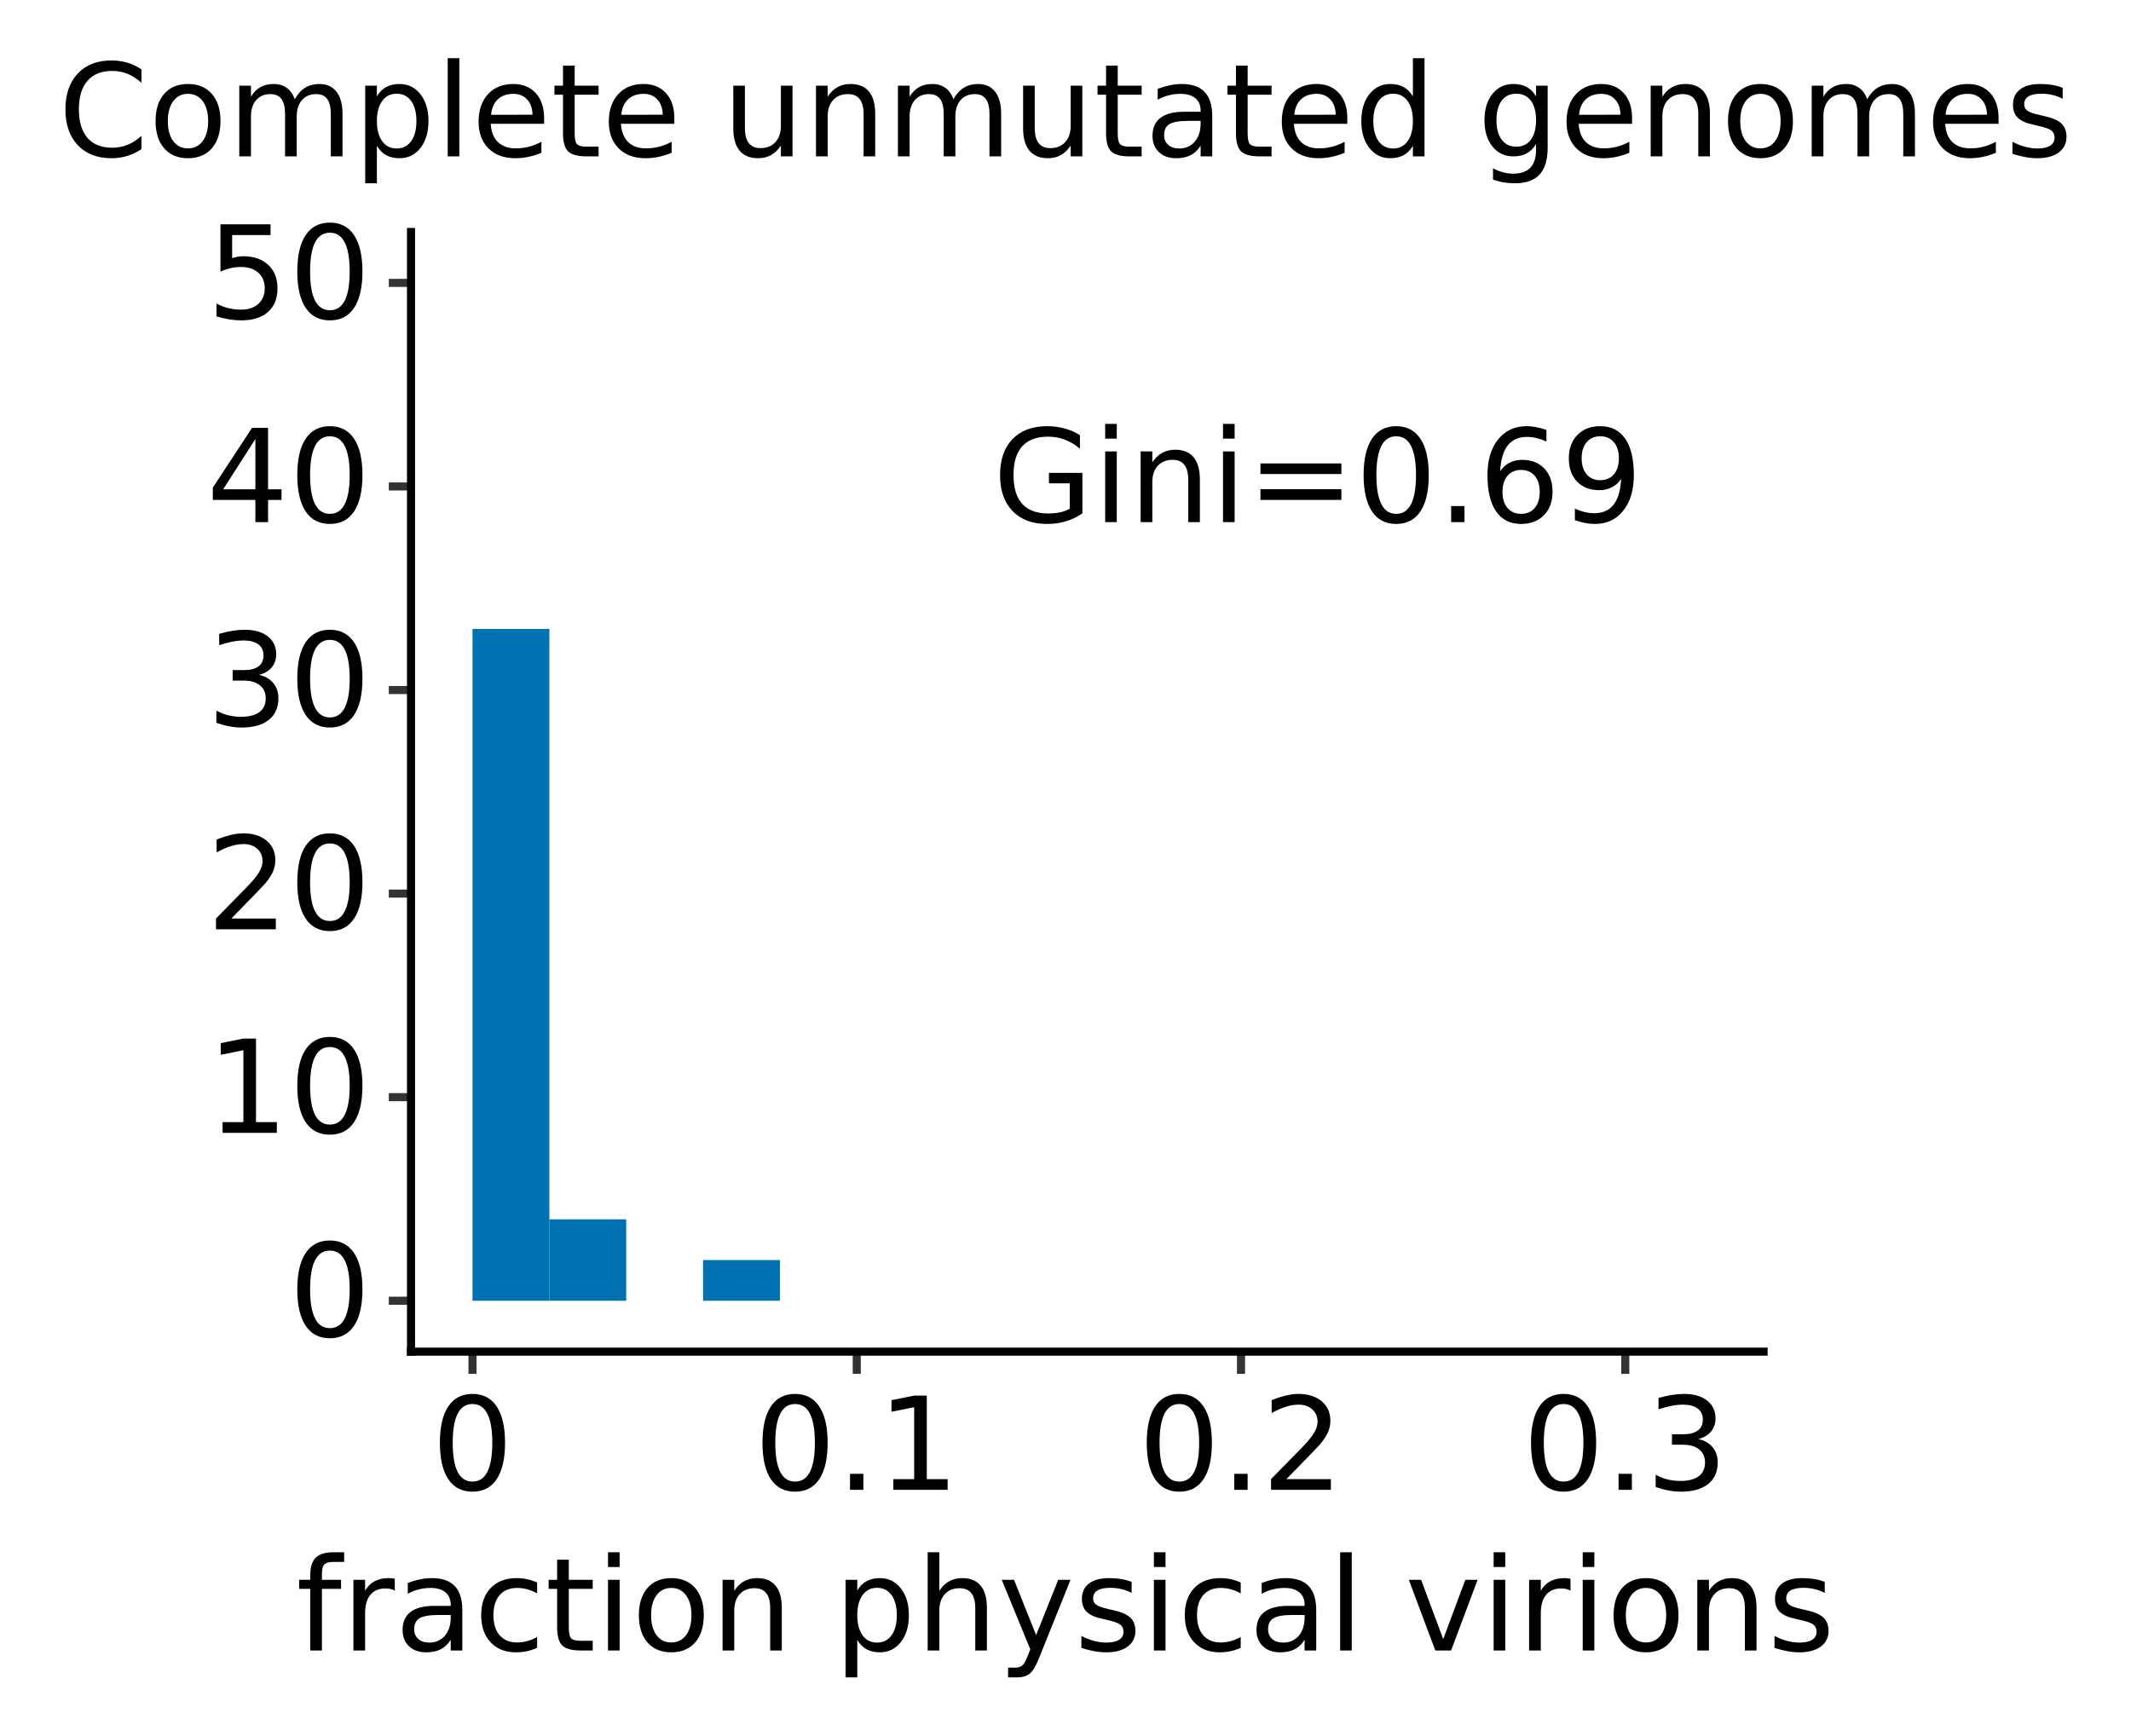
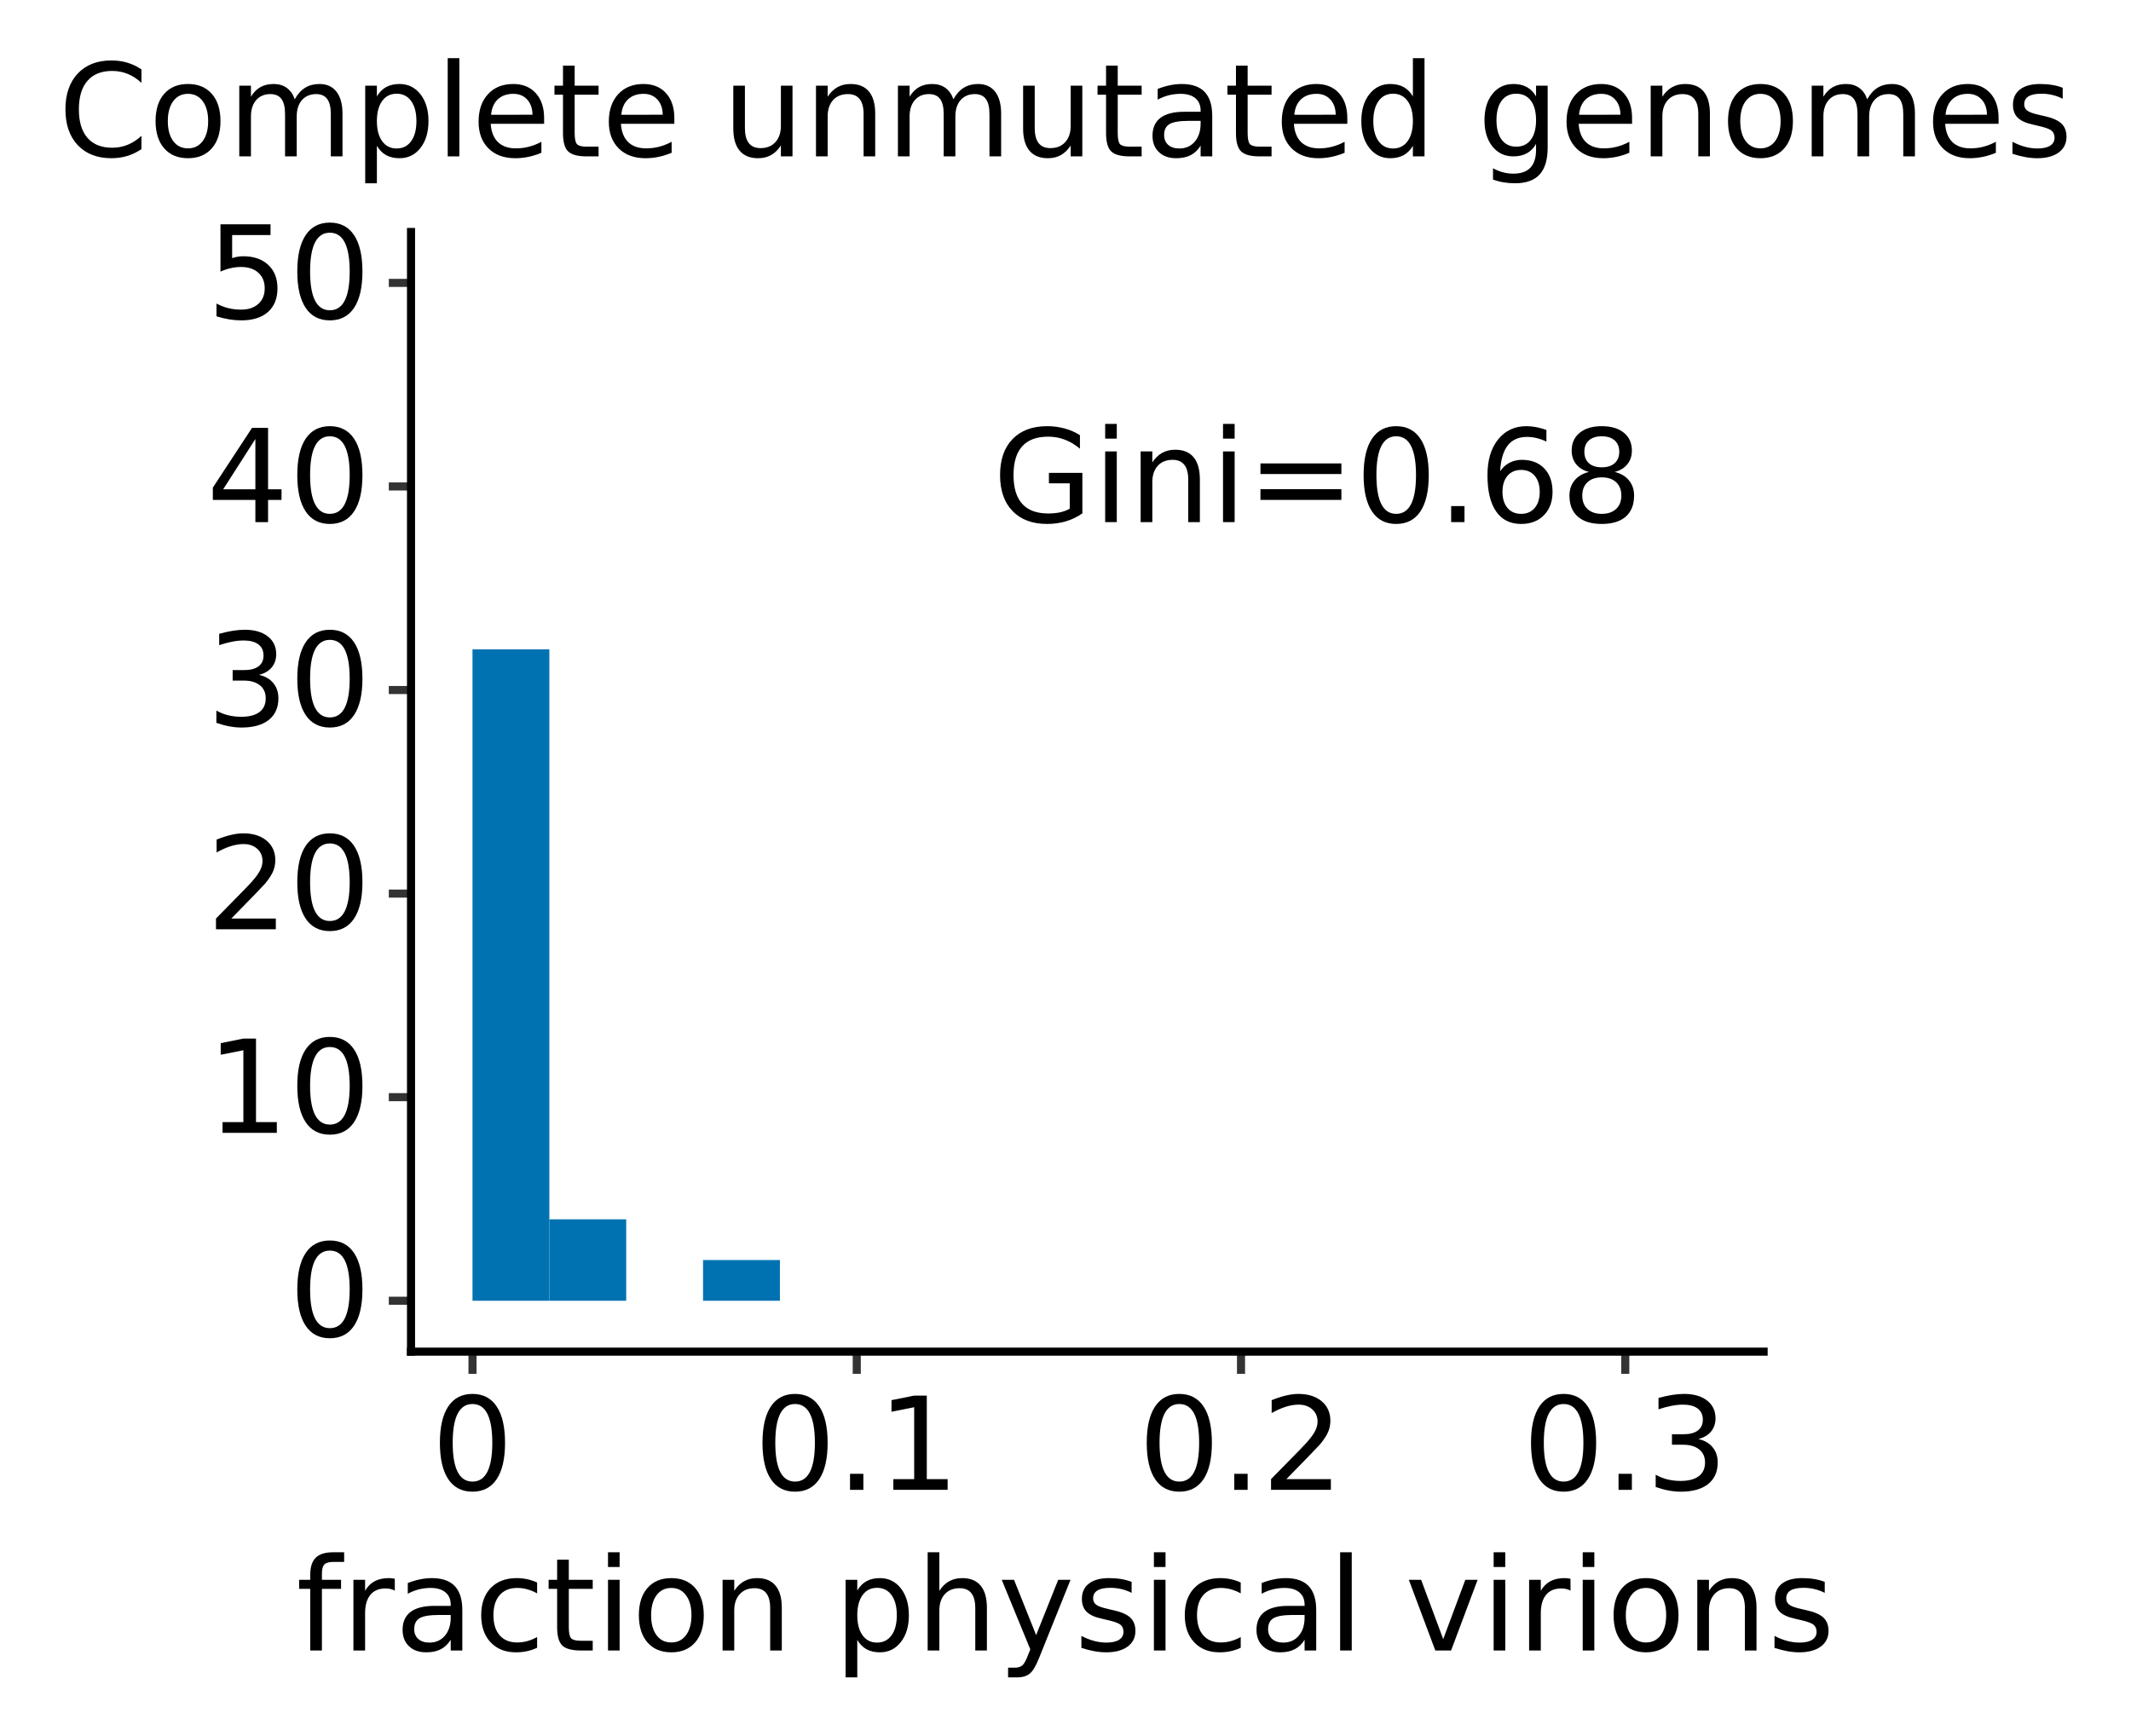
<svg xmlns="http://www.w3.org/2000/svg" xmlns:xlink="http://www.w3.org/1999/xlink" width="263.738pt" height="214.836pt" viewBox="0 0 263.738 214.836" version="1.1">
  <defs>
    <style type="text/css">*{stroke-linejoin: round; stroke-linecap: butt}</style>
  </defs>
  <g id="figure_1">
    <g id="patch_1">
      <path d="M 0 214.836  L 263.738 214.836  L 263.738 0  L 0 0  z " style="fill: #ffffff; stroke: #ffffff; stroke-linejoin: miter" />
    </g>
    <g id="axes_1">
      <g id="patch_2">
        <path d="M 50.869 167.316  L 218.269 167.316  L 218.269 28.716  L 50.869 28.716  z " style="fill: #ffffff" />
      </g>
      <g id="matplotlib.axis_1">
        <g id="xtick_1">
          <g id="line2d_1">
            <path d="M 58.478 167.316  " style="fill: none; stroke: #000000; stroke-width: 1.5" />
            <defs>
-               <path id="m110129628b" d="M 0 0  L 0 2.75  " style="stroke: #333333" />
+               <path id="m76b5ff163c" d="M 0 0  L 0 2.75  " style="stroke: #333333" />
            </defs>
            <g>
-               <use xlink:href="#m110129628b" x="58.478" y="167.316" style="stroke: #333333" />
+               <use xlink:href="#m76b5ff163c" x="58.478" y="167.316" style="stroke: #333333" />
            </g>
          </g>
          <g id="text_1">
            <g transform="translate(53.38784 184.4231)scale(0.16 -0.16)">
              <defs>
                <path id="DejaVuSans-30" d="M 2034 4250  Q 1547 4250 1301 3770  Q 1056 3291 1056 2328  Q 1056 1369 1301 889  Q 1547 409 2034 409  Q 2525 409 2770 889  Q 3016 1369 3016 2328  Q 3016 3291 2770 3770  Q 2525 4250 2034 4250  z M 2034 4750  Q 2819 4750 3233 4129  Q 3647 3509 3647 2328  Q 3647 1150 3233 529  Q 2819 -91 2034 -91  Q 1250 -91 836 529  Q 422 1150 422 2328  Q 422 3509 836 4129  Q 1250 4750 2034 4750  z " transform="scale(0.015625)" />
              </defs>
              <use xlink:href="#DejaVuSans-30" />
            </g>
          </g>
        </g>
        <g id="xtick_2">
          <g id="line2d_2">
            <path d="M 106.035 167.316  " style="fill: none; stroke: #000000; stroke-width: 1.5" />
            <g>
-               <use xlink:href="#m110129628b" x="106.035" y="167.316" style="stroke: #333333" />
+               <use xlink:href="#m76b5ff163c" x="106.035" y="167.316" style="stroke: #333333" />
            </g>
          </g>
          <g id="text_2">
            <g transform="translate(93.31216 184.4231)scale(0.16 -0.16)">
              <defs>
                <path id="DejaVuSans-2e" d="M 684 794  L 1344 794  L 1344 0  L 684 0  L 684 794  z " transform="scale(0.015625)" />
                <path id="DejaVuSans-31" d="M 794 531  L 1825 531  L 1825 4091  L 703 3866  L 703 4441  L 1819 4666  L 2450 4666  L 2450 531  L 3481 531  L 3481 0  L 794 0  L 794 531  z " transform="scale(0.015625)" />
              </defs>
              <use xlink:href="#DejaVuSans-30" />
              <use xlink:href="#DejaVuSans-2e" x="63.623" />
              <use xlink:href="#DejaVuSans-31" x="95.41" />
            </g>
          </g>
        </g>
        <g id="xtick_3">
          <g id="line2d_3">
            <path d="M 153.591 167.316  " style="fill: none; stroke: #000000; stroke-width: 1.5" />
            <g>
-               <use xlink:href="#m110129628b" x="153.591" y="167.316" style="stroke: #333333" />
+               <use xlink:href="#m76b5ff163c" x="153.591" y="167.316" style="stroke: #333333" />
            </g>
          </g>
          <g id="text_3">
            <g transform="translate(140.869 184.4231)scale(0.16 -0.16)">
              <defs>
                <path id="DejaVuSans-32" d="M 1228 531  L 3431 531  L 3431 0  L 469 0  L 469 531  Q 828 903 1448 1529  Q 2069 2156 2228 2338  Q 2531 2678 2651 2914  Q 2772 3150 2772 3378  Q 2772 3750 2511 3984  Q 2250 4219 1831 4219  Q 1534 4219 1204 4116  Q 875 4013 500 3803  L 500 4441  Q 881 4594 1212 4672  Q 1544 4750 1819 4750  Q 2544 4750 2975 4387  Q 3406 4025 3406 3419  Q 3406 3131 3298 2873  Q 3191 2616 2906 2266  Q 2828 2175 2409 1742  Q 1991 1309 1228 531  z " transform="scale(0.015625)" />
              </defs>
              <use xlink:href="#DejaVuSans-30" />
              <use xlink:href="#DejaVuSans-2e" x="63.623" />
              <use xlink:href="#DejaVuSans-32" x="95.41" />
            </g>
          </g>
        </g>
        <g id="xtick_4">
          <g id="line2d_4">
            <path d="M 201.148 167.316  " style="fill: none; stroke: #000000; stroke-width: 1.5" />
            <g>
-               <use xlink:href="#m110129628b" x="201.148" y="167.316" style="stroke: #333333" />
+               <use xlink:href="#m76b5ff163c" x="201.148" y="167.316" style="stroke: #333333" />
            </g>
          </g>
          <g id="text_4">
            <g transform="translate(188.4258 184.4231)scale(0.16 -0.16)">
              <defs>
                <path id="DejaVuSans-33" d="M 2597 2516  Q 3050 2419 3304 2112  Q 3559 1806 3559 1356  Q 3559 666 3084 287  Q 2609 -91 1734 -91  Q 1441 -91 1130 -33  Q 819 25 488 141  L 488 750  Q 750 597 1062 519  Q 1375 441 1716 441  Q 2309 441 2620 675  Q 2931 909 2931 1356  Q 2931 1769 2642 2001  Q 2353 2234 1838 2234  L 1294 2234  L 1294 2753  L 1863 2753  Q 2328 2753 2575 2939  Q 2822 3125 2822 3475  Q 2822 3834 2567 4026  Q 2313 4219 1838 4219  Q 1578 4219 1281 4162  Q 984 4106 628 3988  L 628 4550  Q 988 4650 1302 4700  Q 1616 4750 1894 4750  Q 2613 4750 3031 4423  Q 3450 4097 3450 3541  Q 3450 3153 3228 2886  Q 3006 2619 2597 2516  z " transform="scale(0.015625)" />
              </defs>
              <use xlink:href="#DejaVuSans-30" />
              <use xlink:href="#DejaVuSans-2e" x="63.623" />
              <use xlink:href="#DejaVuSans-33" x="95.41" />
            </g>
          </g>
        </g>
        <g id="xtick_5" />
        <g id="xtick_6" />
        <g id="xtick_7" />
        <g id="text_5">
          <g transform="translate(36.655 204.3081)scale(0.16 -0.16)">
            <defs>
              <path id="DejaVuSans-66" d="M 2375 4863  L 2375 4384  L 1825 4384  Q 1516 4384 1395 4259  Q 1275 4134 1275 3809  L 1275 3500  L 2222 3500  L 2222 3053  L 1275 3053  L 1275 0  L 697 0  L 697 3053  L 147 3053  L 147 3500  L 697 3500  L 697 3744  Q 697 4328 969 4595  Q 1241 4863 1831 4863  L 2375 4863  z " transform="scale(0.015625)" />
              <path id="DejaVuSans-72" d="M 2631 2963  Q 2534 3019 2420 3045  Q 2306 3072 2169 3072  Q 1681 3072 1420 2755  Q 1159 2438 1159 1844  L 1159 0  L 581 0  L 581 3500  L 1159 3500  L 1159 2956  Q 1341 3275 1631 3429  Q 1922 3584 2338 3584  Q 2397 3584 2469 3576  Q 2541 3569 2628 3553  L 2631 2963  z " transform="scale(0.015625)" />
              <path id="DejaVuSans-61" d="M 2194 1759  Q 1497 1759 1228 1600  Q 959 1441 959 1056  Q 959 750 1161 570  Q 1363 391 1709 391  Q 2188 391 2477 730  Q 2766 1069 2766 1631  L 2766 1759  L 2194 1759  z M 3341 1997  L 3341 0  L 2766 0  L 2766 531  Q 2569 213 2275 61  Q 1981 -91 1556 -91  Q 1019 -91 701 211  Q 384 513 384 1019  Q 384 1609 779 1909  Q 1175 2209 1959 2209  L 2766 2209  L 2766 2266  Q 2766 2663 2505 2880  Q 2244 3097 1772 3097  Q 1472 3097 1187 3025  Q 903 2953 641 2809  L 641 3341  Q 956 3463 1253 3523  Q 1550 3584 1831 3584  Q 2591 3584 2966 3190  Q 3341 2797 3341 1997  z " transform="scale(0.015625)" />
              <path id="DejaVuSans-63" d="M 3122 3366  L 3122 2828  Q 2878 2963 2633 3030  Q 2388 3097 2138 3097  Q 1578 3097 1268 2742  Q 959 2388 959 1747  Q 959 1106 1268 751  Q 1578 397 2138 397  Q 2388 397 2633 464  Q 2878 531 3122 666  L 3122 134  Q 2881 22 2623 -34  Q 2366 -91 2075 -91  Q 1284 -91 818 406  Q 353 903 353 1747  Q 353 2603 823 3093  Q 1294 3584 2113 3584  Q 2378 3584 2631 3529  Q 2884 3475 3122 3366  z " transform="scale(0.015625)" />
              <path id="DejaVuSans-74" d="M 1172 4494  L 1172 3500  L 2356 3500  L 2356 3053  L 1172 3053  L 1172 1153  Q 1172 725 1289 603  Q 1406 481 1766 481  L 2356 481  L 2356 0  L 1766 0  Q 1100 0 847 248  Q 594 497 594 1153  L 594 3053  L 172 3053  L 172 3500  L 594 3500  L 594 4494  L 1172 4494  z " transform="scale(0.015625)" />
              <path id="DejaVuSans-69" d="M 603 3500  L 1178 3500  L 1178 0  L 603 0  L 603 3500  z M 603 4863  L 1178 4863  L 1178 4134  L 603 4134  L 603 4863  z " transform="scale(0.015625)" />
              <path id="DejaVuSans-6f" d="M 1959 3097  Q 1497 3097 1228 2736  Q 959 2375 959 1747  Q 959 1119 1226 758  Q 1494 397 1959 397  Q 2419 397 2687 759  Q 2956 1122 2956 1747  Q 2956 2369 2687 2733  Q 2419 3097 1959 3097  z M 1959 3584  Q 2709 3584 3137 3096  Q 3566 2609 3566 1747  Q 3566 888 3137 398  Q 2709 -91 1959 -91  Q 1206 -91 779 398  Q 353 888 353 1747  Q 353 2609 779 3096  Q 1206 3584 1959 3584  z " transform="scale(0.015625)" />
              <path id="DejaVuSans-6e" d="M 3513 2113  L 3513 0  L 2938 0  L 2938 2094  Q 2938 2591 2744 2837  Q 2550 3084 2163 3084  Q 1697 3084 1428 2787  Q 1159 2491 1159 1978  L 1159 0  L 581 0  L 581 3500  L 1159 3500  L 1159 2956  Q 1366 3272 1645 3428  Q 1925 3584 2291 3584  Q 2894 3584 3203 3211  Q 3513 2838 3513 2113  z " transform="scale(0.015625)" />
              <path id="DejaVuSans-20" transform="scale(0.015625)" />
              <path id="DejaVuSans-70" d="M 1159 525  L 1159 -1331  L 581 -1331  L 581 3500  L 1159 3500  L 1159 2969  Q 1341 3281 1617 3432  Q 1894 3584 2278 3584  Q 2916 3584 3314 3078  Q 3713 2572 3713 1747  Q 3713 922 3314 415  Q 2916 -91 2278 -91  Q 1894 -91 1617 61  Q 1341 213 1159 525  z M 3116 1747  Q 3116 2381 2855 2742  Q 2594 3103 2138 3103  Q 1681 3103 1420 2742  Q 1159 2381 1159 1747  Q 1159 1113 1420 752  Q 1681 391 2138 391  Q 2594 391 2855 752  Q 3116 1113 3116 1747  z " transform="scale(0.015625)" />
              <path id="DejaVuSans-68" d="M 3513 2113  L 3513 0  L 2938 0  L 2938 2094  Q 2938 2591 2744 2837  Q 2550 3084 2163 3084  Q 1697 3084 1428 2787  Q 1159 2491 1159 1978  L 1159 0  L 581 0  L 581 4863  L 1159 4863  L 1159 2956  Q 1366 3272 1645 3428  Q 1925 3584 2291 3584  Q 2894 3584 3203 3211  Q 3513 2838 3513 2113  z " transform="scale(0.015625)" />
              <path id="DejaVuSans-79" d="M 2059 -325  Q 1816 -950 1584 -1140  Q 1353 -1331 966 -1331  L 506 -1331  L 506 -850  L 844 -850  Q 1081 -850 1212 -737  Q 1344 -625 1503 -206  L 1606 56  L 191 3500  L 800 3500  L 1894 763  L 2988 3500  L 3597 3500  L 2059 -325  z " transform="scale(0.015625)" />
              <path id="DejaVuSans-73" d="M 2834 3397  L 2834 2853  Q 2591 2978 2328 3040  Q 2066 3103 1784 3103  Q 1356 3103 1142 2972  Q 928 2841 928 2578  Q 928 2378 1081 2264  Q 1234 2150 1697 2047  L 1894 2003  Q 2506 1872 2764 1633  Q 3022 1394 3022 966  Q 3022 478 2636 193  Q 2250 -91 1575 -91  Q 1294 -91 989 -36  Q 684 19 347 128  L 347 722  Q 666 556 975 473  Q 1284 391 1588 391  Q 1994 391 2212 530  Q 2431 669 2431 922  Q 2431 1156 2273 1281  Q 2116 1406 1581 1522  L 1381 1569  Q 847 1681 609 1914  Q 372 2147 372 2553  Q 372 3047 722 3315  Q 1072 3584 1716 3584  Q 2034 3584 2315 3537  Q 2597 3491 2834 3397  z " transform="scale(0.015625)" />
              <path id="DejaVuSans-6c" d="M 603 4863  L 1178 4863  L 1178 0  L 603 0  L 603 4863  z " transform="scale(0.015625)" />
              <path id="DejaVuSans-76" d="M 191 3500  L 800 3500  L 1894 563  L 2988 3500  L 3597 3500  L 2284 0  L 1503 0  L 191 3500  z " transform="scale(0.015625)" />
            </defs>
            <use xlink:href="#DejaVuSans-66" />
            <use xlink:href="#DejaVuSans-72" x="35.205" />
            <use xlink:href="#DejaVuSans-61" x="76.318" />
            <use xlink:href="#DejaVuSans-63" x="137.598" />
            <use xlink:href="#DejaVuSans-74" x="192.578" />
            <use xlink:href="#DejaVuSans-69" x="231.787" />
            <use xlink:href="#DejaVuSans-6f" x="259.57" />
            <use xlink:href="#DejaVuSans-6e" x="320.752" />
            <use xlink:href="#DejaVuSans-20" x="384.131" />
            <use xlink:href="#DejaVuSans-70" x="415.918" />
            <use xlink:href="#DejaVuSans-68" x="479.395" />
            <use xlink:href="#DejaVuSans-79" x="542.773" />
            <use xlink:href="#DejaVuSans-73" x="601.953" />
            <use xlink:href="#DejaVuSans-69" x="654.053" />
            <use xlink:href="#DejaVuSans-63" x="681.836" />
            <use xlink:href="#DejaVuSans-61" x="736.816" />
            <use xlink:href="#DejaVuSans-6c" x="798.096" />
            <use xlink:href="#DejaVuSans-20" x="825.879" />
            <use xlink:href="#DejaVuSans-76" x="857.666" />
            <use xlink:href="#DejaVuSans-69" x="916.846" />
            <use xlink:href="#DejaVuSans-72" x="944.629" />
            <use xlink:href="#DejaVuSans-69" x="985.742" />
            <use xlink:href="#DejaVuSans-6f" x="1013.525" />
            <use xlink:href="#DejaVuSans-6e" x="1074.707" />
            <use xlink:href="#DejaVuSans-73" x="1138.086" />
          </g>
        </g>
      </g>
      <g id="matplotlib.axis_2">
        <g id="ytick_1">
          <g id="line2d_5">
            <path d="M 50.869 161.016  " style="fill: none; stroke: #000000; stroke-width: 1.5" />
            <defs>
-               <path id="m9fc9191006" d="M 0 0  L -2.75 0  " style="stroke: #333333" />
+               <path id="me4ab90fd02" d="M 0 0  L -2.75 0  " style="stroke: #333333" />
            </defs>
            <g>
-               <use xlink:href="#m9fc9191006" x="50.869" y="161.016" style="stroke: #333333" />
+               <use xlink:href="#me4ab90fd02" x="50.869" y="161.016" style="stroke: #333333" />
            </g>
          </g>
          <g id="text_6">
            <g transform="translate(35.73875 165.4306)scale(0.16 -0.16)">
              <use xlink:href="#DejaVuSans-30" />
            </g>
          </g>
        </g>
        <g id="ytick_2">
          <g id="line2d_6">
            <path d="M 50.869 135.816  " style="fill: none; stroke: #000000; stroke-width: 1.5" />
            <g>
-               <use xlink:href="#m9fc9191006" x="50.869" y="135.816" style="stroke: #333333" />
+               <use xlink:href="#me4ab90fd02" x="50.869" y="135.816" style="stroke: #333333" />
            </g>
          </g>
          <g id="text_7">
            <g transform="translate(25.55875 140.2306)scale(0.16 -0.16)">
              <use xlink:href="#DejaVuSans-31" />
              <use xlink:href="#DejaVuSans-30" x="63.623" />
            </g>
          </g>
        </g>
        <g id="ytick_3">
          <g id="line2d_7">
            <path d="M 50.869 110.616  " style="fill: none; stroke: #000000; stroke-width: 1.5" />
            <g>
-               <use xlink:href="#m9fc9191006" x="50.869" y="110.616" style="stroke: #333333" />
+               <use xlink:href="#me4ab90fd02" x="50.869" y="110.616" style="stroke: #333333" />
            </g>
          </g>
          <g id="text_8">
            <g transform="translate(25.55875 115.0306)scale(0.16 -0.16)">
              <use xlink:href="#DejaVuSans-32" />
              <use xlink:href="#DejaVuSans-30" x="63.623" />
            </g>
          </g>
        </g>
        <g id="ytick_4">
          <g id="line2d_8">
            <path d="M 50.869 85.416  " style="fill: none; stroke: #000000; stroke-width: 1.5" />
            <g>
-               <use xlink:href="#m9fc9191006" x="50.869" y="85.416" style="stroke: #333333" />
+               <use xlink:href="#me4ab90fd02" x="50.869" y="85.416" style="stroke: #333333" />
            </g>
          </g>
          <g id="text_9">
            <g transform="translate(25.55875 89.8306)scale(0.16 -0.16)">
              <use xlink:href="#DejaVuSans-33" />
              <use xlink:href="#DejaVuSans-30" x="63.623" />
            </g>
          </g>
        </g>
        <g id="ytick_5">
          <g id="line2d_9">
            <path d="M 50.869 60.216  " style="fill: none; stroke: #000000; stroke-width: 1.5" />
            <g>
-               <use xlink:href="#m9fc9191006" x="50.869" y="60.216" style="stroke: #333333" />
+               <use xlink:href="#me4ab90fd02" x="50.869" y="60.216" style="stroke: #333333" />
            </g>
          </g>
          <g id="text_10">
            <g transform="translate(25.55875 64.6306)scale(0.16 -0.16)">
              <defs>
                <path id="DejaVuSans-34" d="M 2419 4116  L 825 1625  L 2419 1625  L 2419 4116  z M 2253 4666  L 3047 4666  L 3047 1625  L 3713 1625  L 3713 1100  L 3047 1100  L 3047 0  L 2419 0  L 2419 1100  L 313 1100  L 313 1709  L 2253 4666  z " transform="scale(0.015625)" />
              </defs>
              <use xlink:href="#DejaVuSans-34" />
              <use xlink:href="#DejaVuSans-30" x="63.623" />
            </g>
          </g>
        </g>
        <g id="ytick_6">
          <g id="line2d_10">
            <path d="M 50.869 35.016  " style="fill: none; stroke: #000000; stroke-width: 1.5" />
            <g>
-               <use xlink:href="#m9fc9191006" x="50.869" y="35.016" style="stroke: #333333" />
+               <use xlink:href="#me4ab90fd02" x="50.869" y="35.016" style="stroke: #333333" />
            </g>
          </g>
          <g id="text_11">
            <g transform="translate(25.55875 39.4306)scale(0.16 -0.16)">
              <defs>
                <path id="DejaVuSans-35" d="M 691 4666  L 3169 4666  L 3169 4134  L 1269 4134  L 1269 2991  Q 1406 3038 1543 3061  Q 1681 3084 1819 3084  Q 2600 3084 3056 2656  Q 3513 2228 3513 1497  Q 3513 744 3044 326  Q 2575 -91 1722 -91  Q 1428 -91 1123 -41  Q 819 9 494 109  L 494 744  Q 775 591 1075 516  Q 1375 441 1709 441  Q 2250 441 2565 725  Q 2881 1009 2881 1497  Q 2881 1984 2565 2268  Q 2250 2553 1709 2553  Q 1456 2553 1204 2497  Q 953 2441 691 2322  L 691 4666  z " transform="scale(0.015625)" />
              </defs>
              <use xlink:href="#DejaVuSans-35" />
              <use xlink:href="#DejaVuSans-30" x="63.623" />
            </g>
          </g>
        </g>
        <g id="ytick_7" />
        <g id="ytick_8" />
        <g id="ytick_9" />
        <g id="ytick_10" />
        <g id="ytick_11" />
      </g>
      <g id="PolyCollection_1">
-         <path d="M 58.478 161.016  L 58.478 77.856  L 67.989 77.856  L 67.989 161.016  z " clip-path="url(#p0d6f7b8391)" style="fill: #0072b2" />
-         <path d="M 67.989 161.016  L 67.989 150.936  L 77.501 150.936  L 77.501 161.016  z " clip-path="url(#p0d6f7b8391)" style="fill: #0072b2" />
-         <path d="M 77.501 161.016  L 77.501 161.016  L 87.012 161.016  L 87.012 161.016  z " clip-path="url(#p0d6f7b8391)" style="fill: #0072b2" />
-         <path d="M 87.012 161.016  L 87.012 155.976  L 96.523 155.976  L 96.523 161.016  z " clip-path="url(#p0d6f7b8391)" style="fill: #0072b2" />
-         <path d="M 96.523 161.016  L 96.523 161.016  L 106.035 161.016  L 106.035 161.016  z " clip-path="url(#p0d6f7b8391)" style="fill: #0072b2" />
-         <path d="M 106.035 161.016  L 106.035 161.016  L 115.546 161.016  L 115.546 161.016  z " clip-path="url(#p0d6f7b8391)" style="fill: #0072b2" />
-         <path d="M 115.546 161.016  L 115.546 161.016  L 125.057 161.016  L 125.057 161.016  z " clip-path="url(#p0d6f7b8391)" style="fill: #0072b2" />
-         <path d="M 125.057 161.016  L 125.057 161.016  L 134.569 161.016  L 134.569 161.016  z " clip-path="url(#p0d6f7b8391)" style="fill: #0072b2" />
-         <path d="M 134.569 161.016  L 134.569 161.016  L 144.08 161.016  L 144.08 161.016  z " clip-path="url(#p0d6f7b8391)" style="fill: #0072b2" />
-         <path d="M 144.08 161.016  L 144.08 161.016  L 153.591 161.016  L 153.591 161.016  z " clip-path="url(#p0d6f7b8391)" style="fill: #0072b2" />
-         <path d="M 153.591 161.016  L 153.591 161.016  L 163.103 161.016  L 163.103 161.016  z " clip-path="url(#p0d6f7b8391)" style="fill: #0072b2" />
-         <path d="M 163.103 161.016  L 163.103 161.016  L 172.614 161.016  L 172.614 161.016  z " clip-path="url(#p0d6f7b8391)" style="fill: #0072b2" />
-         <path d="M 172.614 161.016  L 172.614 161.016  L 182.126 161.016  L 182.126 161.016  z " clip-path="url(#p0d6f7b8391)" style="fill: #0072b2" />
-         <path d="M 182.126 161.016  L 182.126 161.016  L 191.637 161.016  L 191.637 161.016  z " clip-path="url(#p0d6f7b8391)" style="fill: #0072b2" />
-         <path d="M 191.637 161.016  L 191.637 161.016  L 201.148 161.016  L 201.148 161.016  z " clip-path="url(#p0d6f7b8391)" style="fill: #0072b2" />
-         <path d="M 201.148 161.016  L 201.148 161.016  L 210.66 161.016  L 210.66 161.016  z " clip-path="url(#p0d6f7b8391)" style="fill: #0072b2" />
+         <path d="M 58.478 161.016  L 58.478 80.376  L 67.989 80.376  L 67.989 161.016  z " clip-path="url(#p1707d600b3)" style="fill: #0072b2" />
+         <path d="M 67.989 161.016  L 67.989 150.936  L 77.501 150.936  L 77.501 161.016  z " clip-path="url(#p1707d600b3)" style="fill: #0072b2" />
+         <path d="M 77.501 161.016  L 77.501 161.016  L 87.012 161.016  L 87.012 161.016  z " clip-path="url(#p1707d600b3)" style="fill: #0072b2" />
+         <path d="M 87.012 161.016  L 87.012 155.976  L 96.523 155.976  L 96.523 161.016  z " clip-path="url(#p1707d600b3)" style="fill: #0072b2" />
+         <path d="M 96.523 161.016  L 96.523 161.016  L 106.035 161.016  L 106.035 161.016  z " clip-path="url(#p1707d600b3)" style="fill: #0072b2" />
+         <path d="M 106.035 161.016  L 106.035 161.016  L 115.546 161.016  L 115.546 161.016  z " clip-path="url(#p1707d600b3)" style="fill: #0072b2" />
+         <path d="M 115.546 161.016  L 115.546 161.016  L 125.057 161.016  L 125.057 161.016  z " clip-path="url(#p1707d600b3)" style="fill: #0072b2" />
+         <path d="M 125.057 161.016  L 125.057 161.016  L 134.569 161.016  L 134.569 161.016  z " clip-path="url(#p1707d600b3)" style="fill: #0072b2" />
+         <path d="M 134.569 161.016  L 134.569 161.016  L 144.08 161.016  L 144.08 161.016  z " clip-path="url(#p1707d600b3)" style="fill: #0072b2" />
+         <path d="M 144.08 161.016  L 144.08 161.016  L 153.591 161.016  L 153.591 161.016  z " clip-path="url(#p1707d600b3)" style="fill: #0072b2" />
+         <path d="M 153.591 161.016  L 153.591 161.016  L 163.103 161.016  L 163.103 161.016  z " clip-path="url(#p1707d600b3)" style="fill: #0072b2" />
+         <path d="M 163.103 161.016  L 163.103 161.016  L 172.614 161.016  L 172.614 161.016  z " clip-path="url(#p1707d600b3)" style="fill: #0072b2" />
+         <path d="M 172.614 161.016  L 172.614 161.016  L 182.126 161.016  L 182.126 161.016  z " clip-path="url(#p1707d600b3)" style="fill: #0072b2" />
+         <path d="M 182.126 161.016  L 182.126 161.016  L 191.637 161.016  L 191.637 161.016  z " clip-path="url(#p1707d600b3)" style="fill: #0072b2" />
+         <path d="M 191.637 161.016  L 191.637 161.016  L 201.148 161.016  L 201.148 161.016  z " clip-path="url(#p1707d600b3)" style="fill: #0072b2" />
+         <path d="M 201.148 161.016  L 201.148 161.016  L 210.66 161.016  L 210.66 161.016  z " clip-path="url(#p1707d600b3)" style="fill: #0072b2" />
      </g>
      <g id="text_12">
-         <g clip-path="url(#p0d6f7b8391)">
+         <g clip-path="url(#p1707d600b3)">
          <g transform="translate(122.8728 64.6306)scale(0.16 -0.16)">
            <defs>
              <path id="DejaVuSans-47" d="M 3809 666  L 3809 1919  L 2778 1919  L 2778 2438  L 4434 2438  L 4434 434  Q 4069 175 3628 42  Q 3188 -91 2688 -91  Q 1594 -91 976 548  Q 359 1188 359 2328  Q 359 3472 976 4111  Q 1594 4750 2688 4750  Q 3144 4750 3555 4637  Q 3966 4525 4313 4306  L 4313 3634  Q 3963 3931 3569 4081  Q 3175 4231 2741 4231  Q 1884 4231 1454 3753  Q 1025 3275 1025 2328  Q 1025 1384 1454 906  Q 1884 428 2741 428  Q 3075 428 3337 486  Q 3600 544 3809 666  z " transform="scale(0.015625)" />
              <path id="DejaVuSans-3d" d="M 678 2906  L 4684 2906  L 4684 2381  L 678 2381  L 678 2906  z M 678 1631  L 4684 1631  L 4684 1100  L 678 1100  L 678 1631  z " transform="scale(0.015625)" />
              <path id="DejaVuSans-36" d="M 2113 2584  Q 1688 2584 1439 2293  Q 1191 2003 1191 1497  Q 1191 994 1439 701  Q 1688 409 2113 409  Q 2538 409 2786 701  Q 3034 994 3034 1497  Q 3034 2003 2786 2293  Q 2538 2584 2113 2584  z M 3366 4563  L 3366 3988  Q 3128 4100 2886 4159  Q 2644 4219 2406 4219  Q 1781 4219 1451 3797  Q 1122 3375 1075 2522  Q 1259 2794 1537 2939  Q 1816 3084 2150 3084  Q 2853 3084 3261 2657  Q 3669 2231 3669 1497  Q 3669 778 3244 343  Q 2819 -91 2113 -91  Q 1303 -91 875 529  Q 447 1150 447 2328  Q 447 3434 972 4092  Q 1497 4750 2381 4750  Q 2619 4750 2861 4703  Q 3103 4656 3366 4563  z " transform="scale(0.015625)" />
-               <path id="DejaVuSans-39" d="M 703 97  L 703 672  Q 941 559 1184 500  Q 1428 441 1663 441  Q 2288 441 2617 861  Q 2947 1281 2994 2138  Q 2813 1869 2534 1725  Q 2256 1581 1919 1581  Q 1219 1581 811 2004  Q 403 2428 403 3163  Q 403 3881 828 4315  Q 1253 4750 1959 4750  Q 2769 4750 3195 4129  Q 3622 3509 3622 2328  Q 3622 1225 3098 567  Q 2575 -91 1691 -91  Q 1453 -91 1209 -44  Q 966 3 703 97  z M 1959 2075  Q 2384 2075 2632 2365  Q 2881 2656 2881 3163  Q 2881 3666 2632 3958  Q 2384 4250 1959 4250  Q 1534 4250 1286 3958  Q 1038 3666 1038 3163  Q 1038 2656 1286 2365  Q 1534 2075 1959 2075  z " transform="scale(0.015625)" />
+               <path id="DejaVuSans-38" d="M 2034 2216  Q 1584 2216 1326 1975  Q 1069 1734 1069 1313  Q 1069 891 1326 650  Q 1584 409 2034 409  Q 2484 409 2743 651  Q 3003 894 3003 1313  Q 3003 1734 2745 1975  Q 2488 2216 2034 2216  z M 1403 2484  Q 997 2584 770 2862  Q 544 3141 544 3541  Q 544 4100 942 4425  Q 1341 4750 2034 4750  Q 2731 4750 3128 4425  Q 3525 4100 3525 3541  Q 3525 3141 3298 2862  Q 3072 2584 2669 2484  Q 3125 2378 3379 2068  Q 3634 1759 3634 1313  Q 3634 634 3220 271  Q 2806 -91 2034 -91  Q 1263 -91 848 271  Q 434 634 434 1313  Q 434 1759 690 2068  Q 947 2378 1403 2484  z M 1172 3481  Q 1172 3119 1398 2916  Q 1625 2713 2034 2713  Q 2441 2713 2670 2916  Q 2900 3119 2900 3481  Q 2900 3844 2670 4047  Q 2441 4250 2034 4250  Q 1625 4250 1398 4047  Q 1172 3844 1172 3481  z " transform="scale(0.015625)" />
            </defs>
            <use xlink:href="#DejaVuSans-47" />
            <use xlink:href="#DejaVuSans-69" x="77.49" />
            <use xlink:href="#DejaVuSans-6e" x="105.273" />
            <use xlink:href="#DejaVuSans-69" x="168.652" />
            <use xlink:href="#DejaVuSans-3d" x="196.436" />
            <use xlink:href="#DejaVuSans-30" x="280.225" />
            <use xlink:href="#DejaVuSans-2e" x="343.848" />
            <use xlink:href="#DejaVuSans-36" x="375.635" />
-             <use xlink:href="#DejaVuSans-39" x="439.258" />
+             <use xlink:href="#DejaVuSans-38" x="439.258" />
          </g>
        </g>
      </g>
      <g id="patch_3">
        <path d="M 50.869 167.316  L 50.869 28.716  " style="fill: none; stroke: #000000; stroke-linejoin: miter; stroke-linecap: square" />
      </g>
      <g id="patch_4">
        <path d="M 50.869 167.316  L 218.269 167.316  " style="fill: none; stroke: #000000; stroke-linejoin: miter; stroke-linecap: square" />
      </g>
    </g>
    <g id="text_13">
      <g transform="translate(7.2 19.3575)scale(0.16 -0.16)">
        <defs>
          <path id="DejaVuSans-43" d="M 4122 4306  L 4122 3641  Q 3803 3938 3442 4084  Q 3081 4231 2675 4231  Q 1875 4231 1450 3742  Q 1025 3253 1025 2328  Q 1025 1406 1450 917  Q 1875 428 2675 428  Q 3081 428 3442 575  Q 3803 722 4122 1019  L 4122 359  Q 3791 134 3420 21  Q 3050 -91 2638 -91  Q 1578 -91 968 557  Q 359 1206 359 2328  Q 359 3453 968 4101  Q 1578 4750 2638 4750  Q 3056 4750 3426 4639  Q 3797 4528 4122 4306  z " transform="scale(0.015625)" />
          <path id="DejaVuSans-6d" d="M 3328 2828  Q 3544 3216 3844 3400  Q 4144 3584 4550 3584  Q 5097 3584 5394 3201  Q 5691 2819 5691 2113  L 5691 0  L 5113 0  L 5113 2094  Q 5113 2597 4934 2840  Q 4756 3084 4391 3084  Q 3944 3084 3684 2787  Q 3425 2491 3425 1978  L 3425 0  L 2847 0  L 2847 2094  Q 2847 2600 2669 2842  Q 2491 3084 2119 3084  Q 1678 3084 1418 2786  Q 1159 2488 1159 1978  L 1159 0  L 581 0  L 581 3500  L 1159 3500  L 1159 2956  Q 1356 3278 1631 3431  Q 1906 3584 2284 3584  Q 2666 3584 2933 3390  Q 3200 3197 3328 2828  z " transform="scale(0.015625)" />
          <path id="DejaVuSans-65" d="M 3597 1894  L 3597 1613  L 953 1613  Q 991 1019 1311 708  Q 1631 397 2203 397  Q 2534 397 2845 478  Q 3156 559 3463 722  L 3463 178  Q 3153 47 2828 -22  Q 2503 -91 2169 -91  Q 1331 -91 842 396  Q 353 884 353 1716  Q 353 2575 817 3079  Q 1281 3584 2069 3584  Q 2775 3584 3186 3129  Q 3597 2675 3597 1894  z M 3022 2063  Q 3016 2534 2758 2815  Q 2500 3097 2075 3097  Q 1594 3097 1305 2825  Q 1016 2553 972 2059  L 3022 2063  z " transform="scale(0.015625)" />
          <path id="DejaVuSans-75" d="M 544 1381  L 544 3500  L 1119 3500  L 1119 1403  Q 1119 906 1312 657  Q 1506 409 1894 409  Q 2359 409 2629 706  Q 2900 1003 2900 1516  L 2900 3500  L 3475 3500  L 3475 0  L 2900 0  L 2900 538  Q 2691 219 2414 64  Q 2138 -91 1772 -91  Q 1169 -91 856 284  Q 544 659 544 1381  z M 1991 3584  L 1991 3584  z " transform="scale(0.015625)" />
          <path id="DejaVuSans-64" d="M 2906 2969  L 2906 4863  L 3481 4863  L 3481 0  L 2906 0  L 2906 525  Q 2725 213 2448 61  Q 2172 -91 1784 -91  Q 1150 -91 751 415  Q 353 922 353 1747  Q 353 2572 751 3078  Q 1150 3584 1784 3584  Q 2172 3584 2448 3432  Q 2725 3281 2906 2969  z M 947 1747  Q 947 1113 1208 752  Q 1469 391 1925 391  Q 2381 391 2643 752  Q 2906 1113 2906 1747  Q 2906 2381 2643 2742  Q 2381 3103 1925 3103  Q 1469 3103 1208 2742  Q 947 2381 947 1747  z " transform="scale(0.015625)" />
          <path id="DejaVuSans-67" d="M 2906 1791  Q 2906 2416 2648 2759  Q 2391 3103 1925 3103  Q 1463 3103 1205 2759  Q 947 2416 947 1791  Q 947 1169 1205 825  Q 1463 481 1925 481  Q 2391 481 2648 825  Q 2906 1169 2906 1791  z M 3481 434  Q 3481 -459 3084 -895  Q 2688 -1331 1869 -1331  Q 1566 -1331 1297 -1286  Q 1028 -1241 775 -1147  L 775 -588  Q 1028 -725 1275 -790  Q 1522 -856 1778 -856  Q 2344 -856 2625 -561  Q 2906 -266 2906 331  L 2906 616  Q 2728 306 2450 153  Q 2172 0 1784 0  Q 1141 0 747 490  Q 353 981 353 1791  Q 353 2603 747 3093  Q 1141 3584 1784 3584  Q 2172 3584 2450 3431  Q 2728 3278 2906 2969  L 2906 3500  L 3481 3500  L 3481 434  z " transform="scale(0.015625)" />
        </defs>
        <use xlink:href="#DejaVuSans-43" />
        <use xlink:href="#DejaVuSans-6f" x="69.824" />
        <use xlink:href="#DejaVuSans-6d" x="131.006" />
        <use xlink:href="#DejaVuSans-70" x="228.418" />
        <use xlink:href="#DejaVuSans-6c" x="291.895" />
        <use xlink:href="#DejaVuSans-65" x="319.678" />
        <use xlink:href="#DejaVuSans-74" x="381.201" />
        <use xlink:href="#DejaVuSans-65" x="420.41" />
        <use xlink:href="#DejaVuSans-20" x="481.934" />
        <use xlink:href="#DejaVuSans-75" x="513.721" />
        <use xlink:href="#DejaVuSans-6e" x="577.1" />
        <use xlink:href="#DejaVuSans-6d" x="640.479" />
        <use xlink:href="#DejaVuSans-75" x="737.891" />
        <use xlink:href="#DejaVuSans-74" x="801.27" />
        <use xlink:href="#DejaVuSans-61" x="840.479" />
        <use xlink:href="#DejaVuSans-74" x="901.758" />
        <use xlink:href="#DejaVuSans-65" x="940.967" />
        <use xlink:href="#DejaVuSans-64" x="1002.49" />
        <use xlink:href="#DejaVuSans-20" x="1065.967" />
        <use xlink:href="#DejaVuSans-67" x="1097.754" />
        <use xlink:href="#DejaVuSans-65" x="1161.23" />
        <use xlink:href="#DejaVuSans-6e" x="1222.754" />
        <use xlink:href="#DejaVuSans-6f" x="1286.133" />
        <use xlink:href="#DejaVuSans-6d" x="1347.314" />
        <use xlink:href="#DejaVuSans-65" x="1444.727" />
        <use xlink:href="#DejaVuSans-73" x="1506.25" />
      </g>
    </g>
  </g>
  <defs>
-     <clipPath id="p0d6f7b8391">
+     <clipPath id="p1707d600b3">
      <rect x="50.869" y="28.716" width="167.4" height="138.6" />
    </clipPath>
  </defs>
</svg>
